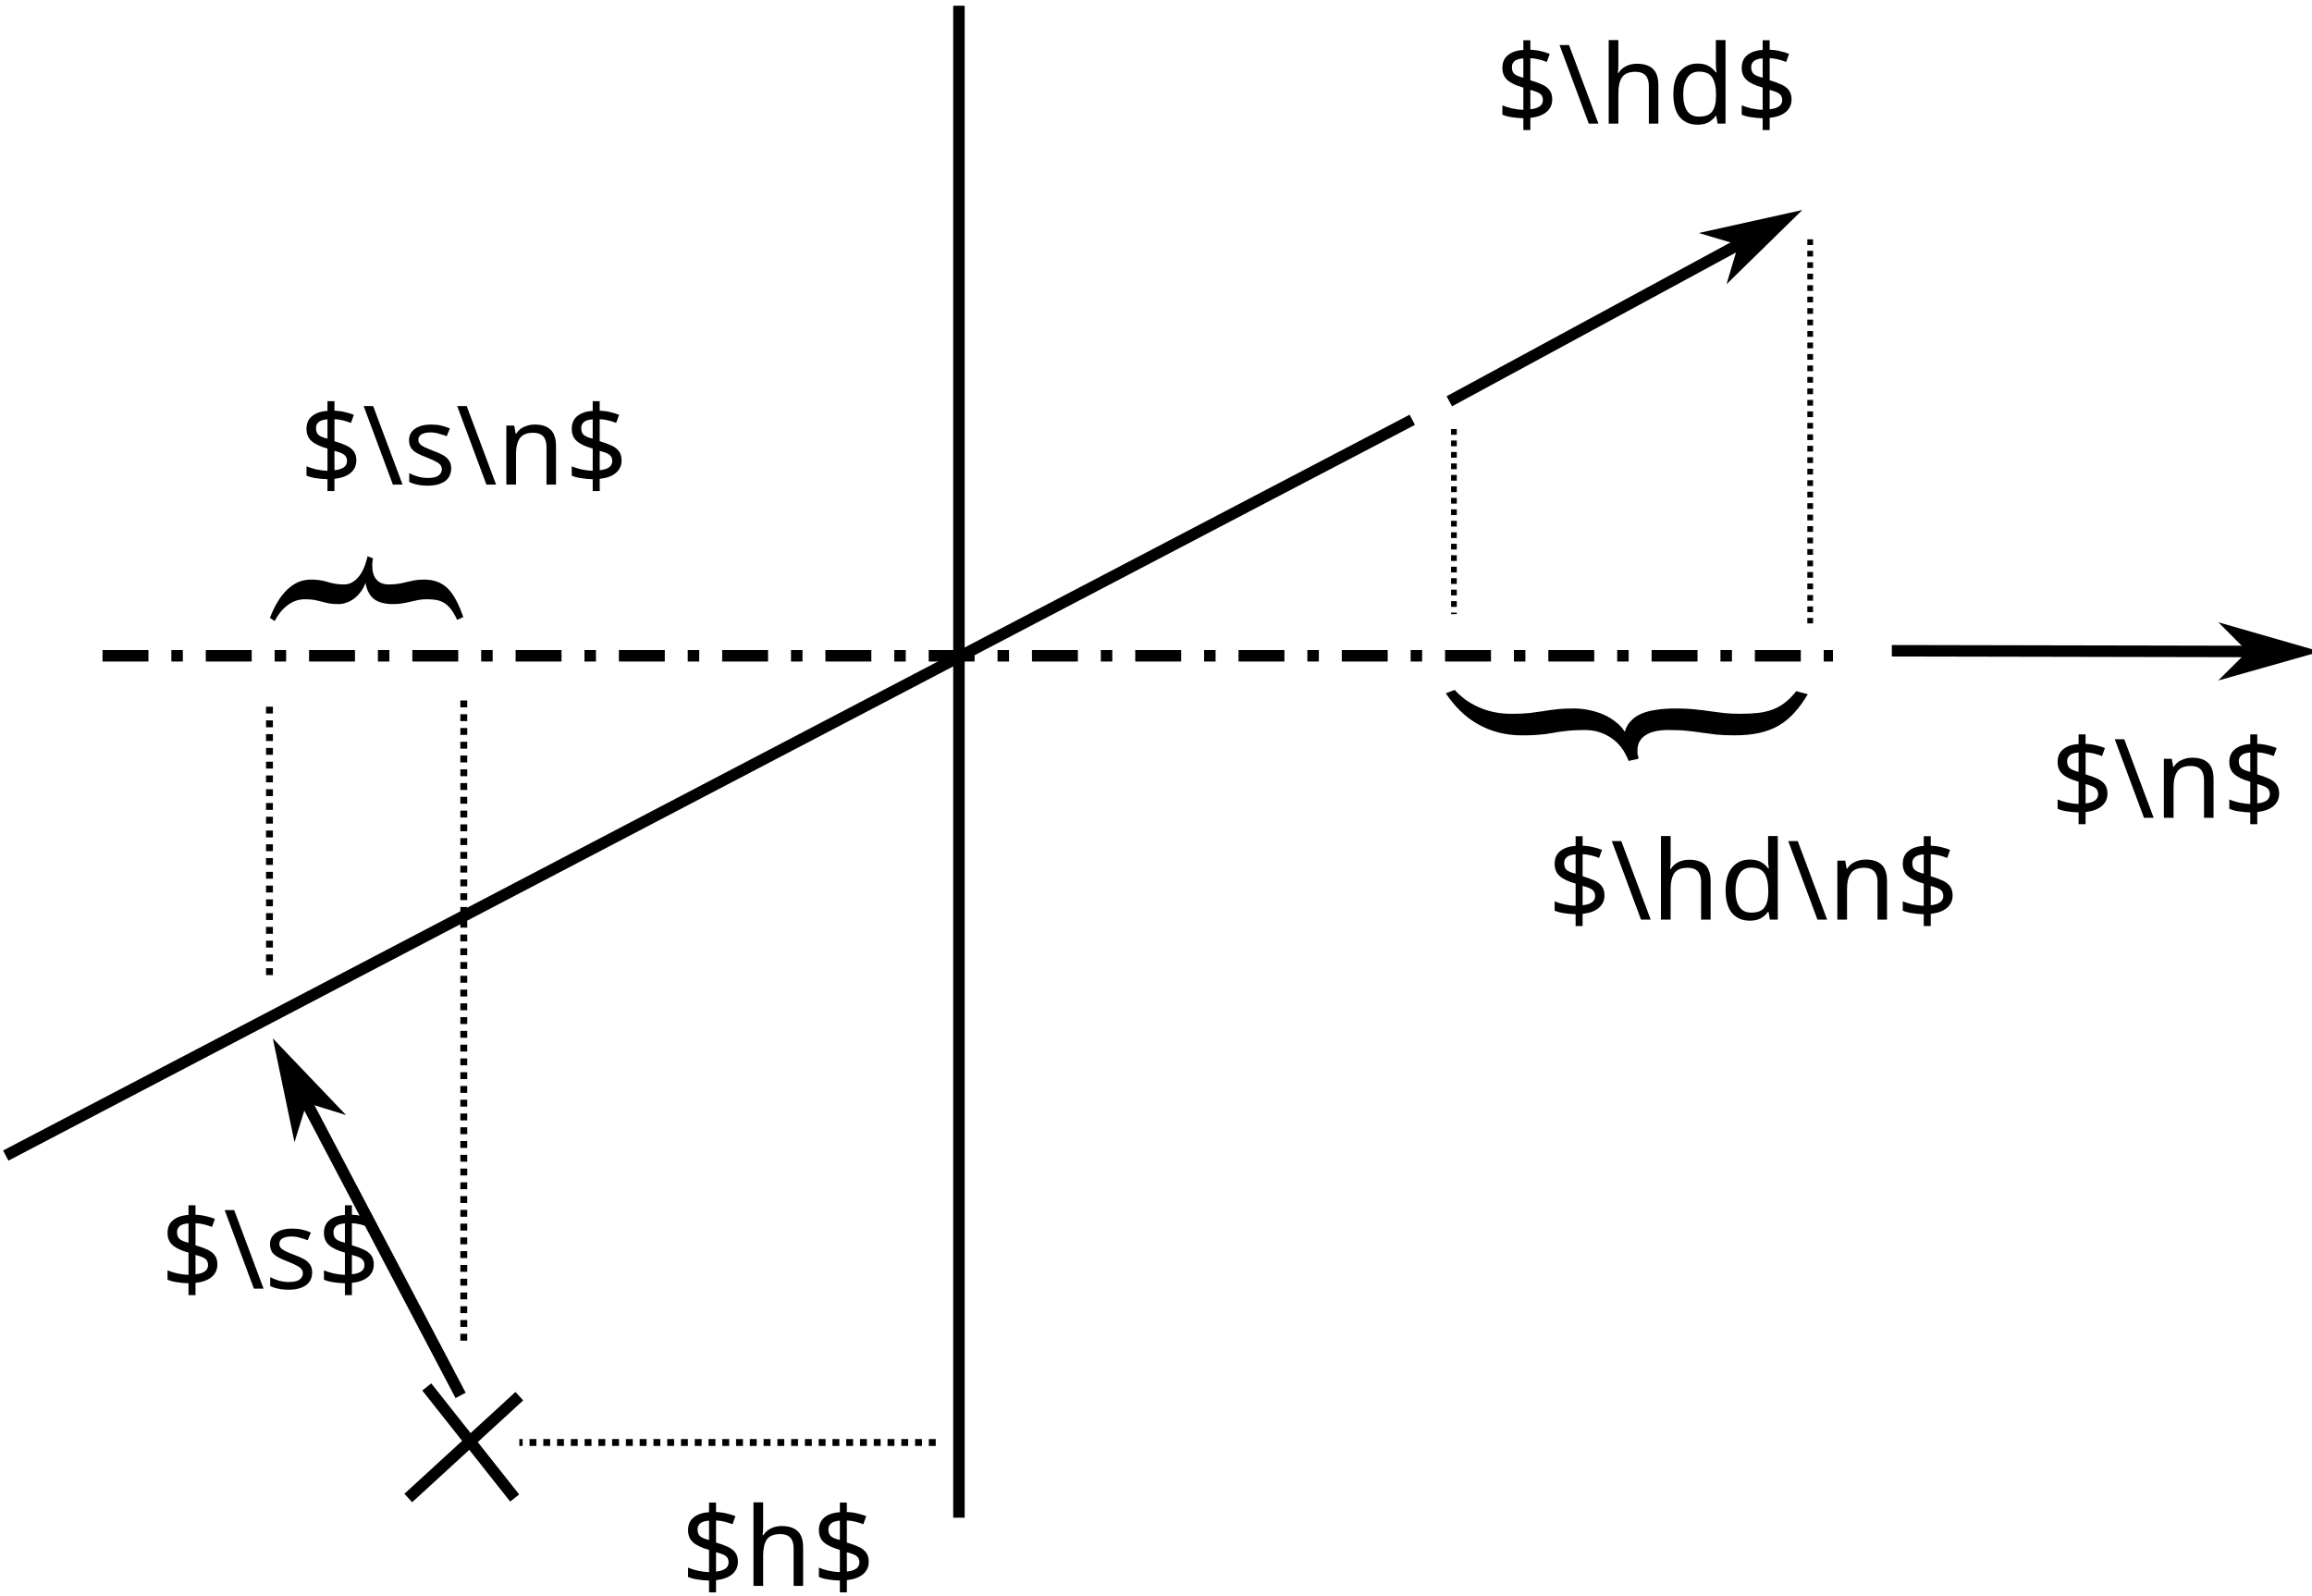
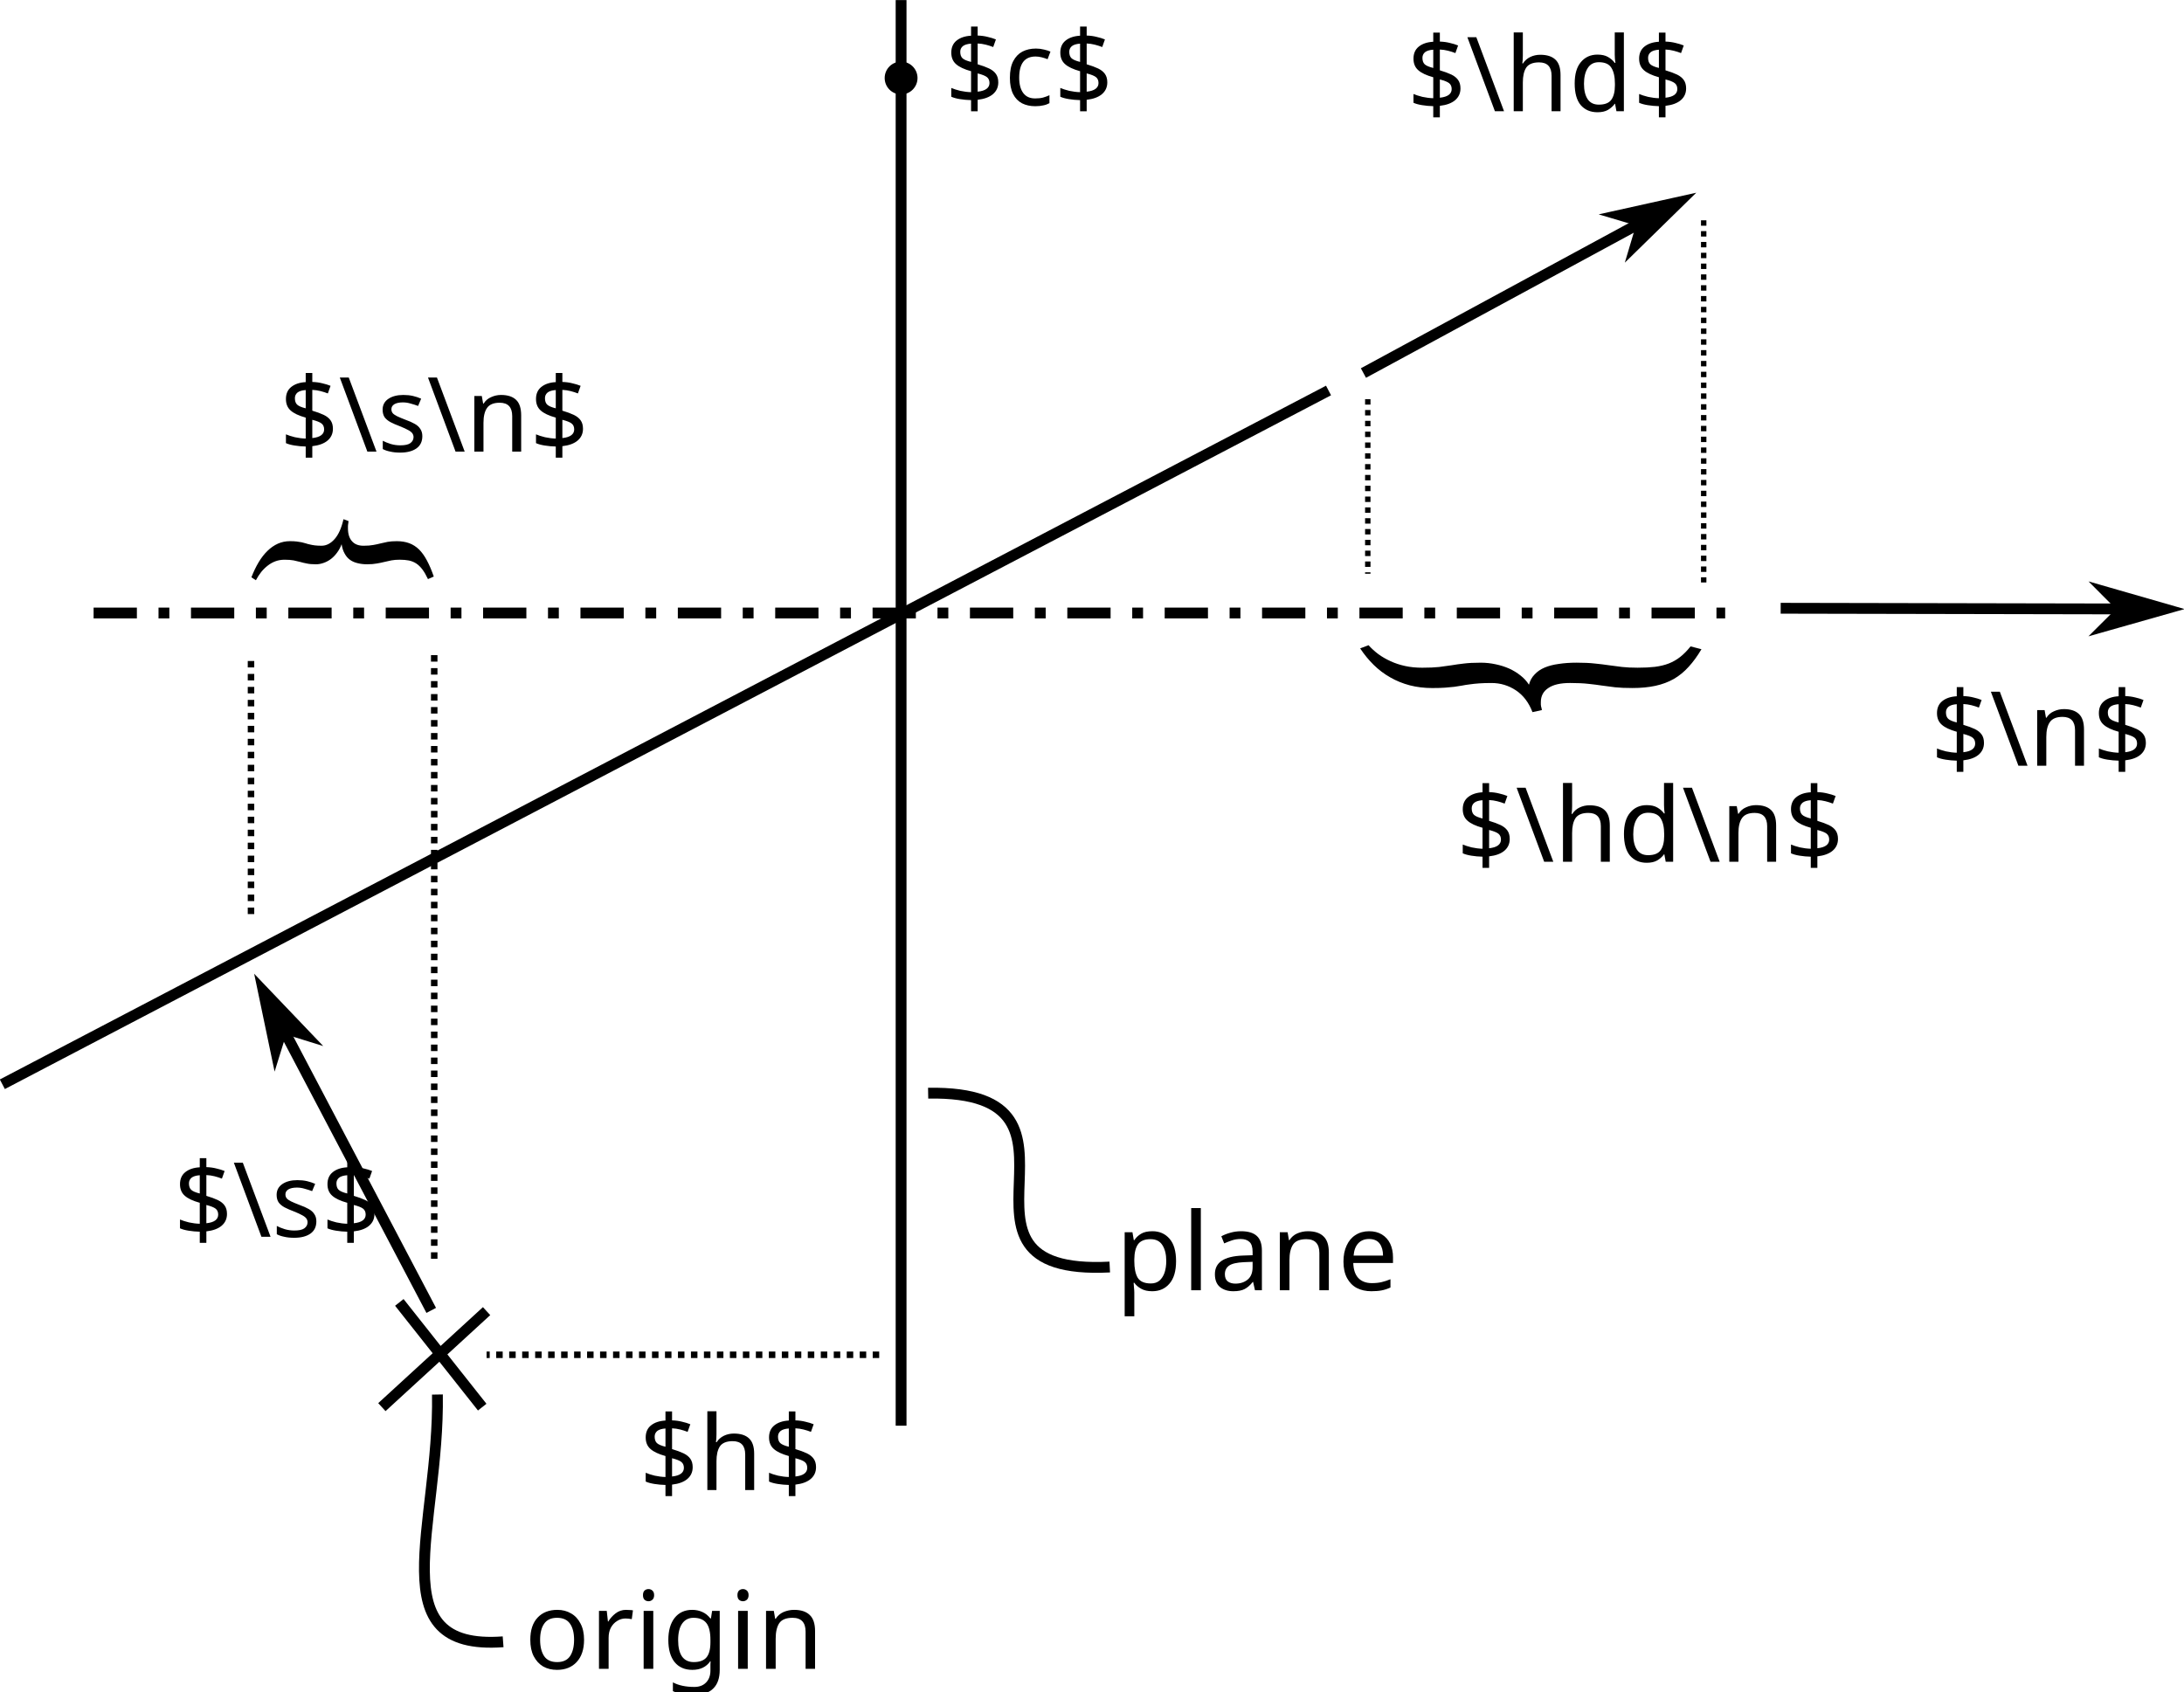
- <svg xmlns="http://www.w3.org/2000/svg" width="201.487" height="139.044" id="svg2" version="1.1">
+ <svg xmlns="http://www.w3.org/2000/svg" width="201.866" height="156.345" id="svg2" version="1.1">
  <defs id="defs4">
    <marker orient="auto" refY="0" refX="0" id="Arrow1Mend" style="overflow:visible">
      <path id="path3775" d="M 0,0 5,-5 -12.5,0 5,5 0,0 z" style="fill-rule:evenodd;stroke:#000000;stroke-width:1pt;marker-start:none" transform="matrix(-0.4,0,0,-0.4,-4,0)" />
    </marker>
  </defs>
-   <g id="layer1" transform="translate(-138.9667,-23.28881)">
+   <g id="layer1" transform="translate(-139.25,-23.78125)">
    <path style="fill:none;stroke:#000000;stroke-width:1px;stroke-linecap:butt;stroke-linejoin:miter;stroke-opacity:1" d="m 222.537,23.789 0,131.781" id="path2989" />
    <path style="fill:none;stroke:#000000;stroke-width:1;stroke-linecap:butt;stroke-linejoin:miter;stroke-miterlimit:4;stroke-opacity:1;stroke-dasharray:4, 2, 1, 2;stroke-dashoffset:0" d="m 147.902,80.447 150.804,0" id="path2991" />
    <path style="fill:none;stroke:#000000;stroke-width:1px;stroke-linecap:butt;stroke-linejoin:miter;stroke-opacity:1;marker-end:url(#Arrow1Mend)" d="M 139.467,124.008 262.045,59.877 m 3.226,-1.613 29.032,-15.73" id="path3761" />
    <g id="g4225" transform="matrix(1.596668,0,0,1.597142,-167.7867,-105.9529)">
      <path id="path4207" d="m 215.415,156.609 4.798,6.061" style="fill:none;stroke:#000000;stroke-width:0.626px;stroke-linecap:butt;stroke-linejoin:miter;stroke-opacity:1" />
      <path id="path4209" d="m 214.405,162.67 6.061,-5.556" style="fill:none;stroke:#000000;stroke-width:0.626px;stroke-linecap:butt;stroke-linejoin:miter;stroke-opacity:1" />
    </g>
    <path style="fill:none;stroke:#000000;stroke-width:0.6;stroke-linecap:butt;stroke-linejoin:miter;stroke-miterlimit:4;stroke-opacity:1;stroke-dasharray:0.6, 0.6;stroke-dashoffset:0" d="m 220.514,149.015 -36.29,0" id="path4211" />
    <text xml:space="preserve" style="font-size:9.581px;font-style:normal;font-variant:normal;font-weight:normal;font-stretch:normal;line-height:125%;letter-spacing:0px;word-spacing:0px;fill:#000000;fill-opacity:1;stroke:none;font-family:Gentium;-inkscape-font-specification:Gentium" x="241.517" y="160.284" id="text4213" transform="scale(0.9998517,1.000148)">
      <tspan id="tspan4215" x="241.517" y="160.284" />
    </text>
    <text xml:space="preserve" style="font-size:9.581px;font-style:normal;font-variant:normal;font-weight:normal;font-stretch:normal;line-height:125%;letter-spacing:0px;word-spacing:0px;fill:#000000;fill-opacity:1;stroke:none;font-family:Gentium;-inkscape-font-specification:Gentium" x="198.366" y="161.494" id="text4221" transform="scale(0.9998517,1.000148)">
      <tspan id="tspan4223" x="198.366" y="161.494">$h$</tspan>
    </text>
    <path style="fill:none;stroke:#000000;stroke-width:1px;stroke-linecap:butt;stroke-linejoin:miter;stroke-opacity:1;marker-end:url(#Arrow1Mend)" d="M 179.108,144.912 163.66,115.537" id="path4229" />
-     <text xml:space="preserve" style="font-size:9.581px;font-style:normal;font-variant:normal;font-weight:normal;font-stretch:normal;line-height:125%;letter-spacing:0px;word-spacing:0px;fill:#000000;fill-opacity:1;stroke:none;font-family:Gentium;-inkscape-font-specification:Gentium" x="152.995" y="135.586" id="text4413" transform="scale(0.9998516,1.000148)">
-       <tspan id="tspan4415" x="152.995" y="135.586">$\s$</tspan>
+     <text xml:space="preserve" style="font-size:9.581px;font-style:normal;font-variant:normal;font-weight:normal;font-stretch:normal;line-height:125%;letter-spacing:0px;word-spacing:0px;fill:#000000;fill-opacity:1;stroke:none;font-family:Gentium;-inkscape-font-specification:Gentium" x="155.317" y="138.086" id="text4413" transform="scale(0.9998516,1.000148)">
+       <tspan id="tspan4415" x="155.317" y="138.086">$\s$</tspan>
    </text>
-     <text xml:space="preserve" style="font-size:9.581px;font-style:normal;font-variant:normal;font-weight:normal;font-stretch:normal;line-height:125%;letter-spacing:0px;word-spacing:0px;fill:#000000;fill-opacity:1;stroke:none;font-family:Gentium;-inkscape-font-specification:Gentium" x="269.343" y="34.058" id="text4417" transform="scale(0.9998517,1.000148)">
+     <text xml:space="preserve" style="font-size:9.581px;font-style:normal;font-variant:normal;font-weight:normal;font-stretch:normal;line-height:125%;letter-spacing:0px;word-spacing:0px;fill:#000000;fill-opacity:1;stroke:none;font-family:Gentium;-inkscape-font-specification:Gentium" x="269.343" y="34.058" id="text4417" transform="scale(0.9998516,1.000148)">
      <tspan id="tspan4419" x="269.343" y="34.058">$\hd$</tspan>
    </text>
    <path style="fill:none;stroke:#000000;stroke-width:0.5;stroke-linecap:butt;stroke-linejoin:miter;stroke-miterlimit:4;stroke-opacity:1;stroke-dasharray:0.5, 0.5;stroke-dashoffset:0" d="m 265.674,60.683 0,16.134" id="path4421" />
    <path style="fill:none;stroke:#000000;stroke-width:0.5;stroke-linecap:butt;stroke-linejoin:miter;stroke-miterlimit:4;stroke-opacity:1;stroke-dasharray:0.5, 0.5;stroke-dashoffset:0" d="m 296.722,44.146 0,33.477" id="path4423" />
    <g transform="matrix(0,-1.323549,1.926718,0,-83.11056,-107.1629)" style="font-size:17.509px;font-style:normal;font-variant:normal;font-weight:normal;font-stretch:normal;line-height:125%;letter-spacing:0px;word-spacing:0px;fill:#000000;fill-opacity:1;stroke:none;font-family:Gentium;-inkscape-font-specification:Gentium" id="text4425">
      <path d="m -143.995,181.061 c -0.222,0.137 -0.43,0.294 -0.624,0.47 -0.188,0.177 -0.353,0.373 -0.496,0.59 -0.142,0.211 -0.254,0.442 -0.333,0.693 -0.08,0.251 -0.12,0.524 -0.12,0.821 0,0.331 0.017,0.601 0.051,0.812 0.04,0.211 0.08,0.41 0.12,0.598 0.046,0.182 0.086,0.379 0.12,0.59 0.04,0.211 0.06,0.482 0.06,0.812 0,0.239 -0.037,0.476 -0.111,0.71 -0.068,0.228 -0.168,0.445 -0.299,0.65 -0.131,0.199 -0.294,0.382 -0.487,0.547 -0.188,0.165 -0.402,0.299 -0.641,0.402 0.285,0.051 0.524,0.142 0.718,0.274 0.199,0.125 0.359,0.285 0.479,0.479 0.12,0.194 0.205,0.422 0.256,0.684 0.057,0.256 0.086,0.541 0.086,0.855 0,0.342 -0.02,0.633 -0.06,0.872 -0.034,0.239 -0.074,0.465 -0.12,0.675 -0.04,0.211 -0.08,0.422 -0.12,0.633 -0.034,0.211 -0.051,0.459 -0.051,0.744 0,0.313 0.02,0.59 0.06,0.829 0.046,0.245 0.123,0.465 0.231,0.658 0.114,0.199 0.265,0.382 0.453,0.547 0.194,0.171 0.442,0.339 0.744,0.504 l -0.197,0.522 c -0.479,-0.194 -0.889,-0.399 -1.231,-0.616 -0.342,-0.211 -0.624,-0.447 -0.846,-0.71 -0.217,-0.262 -0.376,-0.556 -0.479,-0.881 -0.103,-0.325 -0.154,-0.693 -0.154,-1.103 -1e-5,-0.336 0.017,-0.613 0.051,-0.829 0.04,-0.222 0.08,-0.433 0.12,-0.633 0.046,-0.205 0.086,-0.422 0.12,-0.65 0.04,-0.234 0.06,-0.527 0.06,-0.881 -1e-5,-0.462 -0.117,-0.809 -0.351,-1.043 -0.228,-0.239 -0.556,-0.359 -0.983,-0.359 -0.08,0 -0.14,0 -0.18,0 -0.034,0 -0.066,0.003 -0.094,0.009 -0.029,0 -0.063,0.006 -0.103,0.017 -0.034,0.006 -0.094,0.014 -0.18,0.026 l -0.145,-0.453 c 0.673,-0.177 1.18,-0.442 1.522,-0.795 0.342,-0.353 0.513,-0.744 0.513,-1.171 -1e-5,-0.228 -0.009,-0.425 -0.026,-0.59 -0.017,-0.165 -0.04,-0.313 -0.068,-0.445 -0.023,-0.137 -0.051,-0.262 -0.086,-0.376 -0.029,-0.12 -0.057,-0.245 -0.086,-0.376 -0.023,-0.131 -0.043,-0.279 -0.06,-0.445 -0.017,-0.171 -0.026,-0.373 -0.026,-0.607 -1e-5,-0.382 0.063,-0.741 0.188,-1.077 0.131,-0.342 0.316,-0.655 0.556,-0.94 0.239,-0.291 0.53,-0.556 0.872,-0.795 0.342,-0.239 0.727,-0.456 1.154,-0.65 l 0.222,0.402 0,0" id="path4430" />
    </g>
    <text xml:space="preserve" style="font-size:9.581px;font-style:normal;font-variant:normal;font-weight:normal;font-stretch:normal;line-height:125%;letter-spacing:0px;word-spacing:0px;fill:#000000;fill-opacity:1;stroke:none;font-family:Gentium;-inkscape-font-specification:Gentium" x="273.898" y="103.426" id="text4432" transform="scale(0.9998516,1.000148)">
      <tspan id="tspan4434" x="273.898" y="103.426">$\hd\n$</tspan>
    </text>
    <path style="fill:none;stroke:#000000;stroke-width:1px;stroke-linecap:butt;stroke-linejoin:miter;stroke-opacity:1;marker-end:url(#Arrow1Mend)" d="m 303.837,80.008 35.366,0.07" id="path4436" />
    <text xml:space="preserve" style="font-size:9.581px;font-style:normal;font-variant:normal;font-weight:normal;font-stretch:normal;line-height:125%;letter-spacing:0px;word-spacing:0px;fill:#000000;fill-opacity:1;stroke:none;font-family:Gentium;-inkscape-font-specification:Gentium" x="317.737" y="94.55" id="text4620" transform="scale(0.9998517,1.000148)">
      <tspan id="tspan4622" x="317.737" y="94.55">$\n$</tspan>
    </text>
    <path style="fill:none;stroke:#000000;stroke-width:0.6;stroke-linecap:butt;stroke-linejoin:miter;stroke-miterlimit:4;stroke-opacity:1;stroke-dasharray:0.6, 0.6;stroke-dashoffset:0" d="m 179.385,140.141 0,-56.146" id="path4624" />
    <path style="fill:none;stroke:#000000;stroke-width:0.6;stroke-linecap:butt;stroke-linejoin:miter;stroke-miterlimit:4;stroke-opacity:1;stroke-dasharray:0.6, 0.6;stroke-dashoffset:0" d="m 162.45,108.277 0,-23.394" id="path4626" />
    <path style="font-size:17.509px;font-style:normal;font-variant:normal;font-weight:normal;font-stretch:normal;line-height:125%;letter-spacing:0px;word-spacing:0px;fill:#000000;fill-opacity:1;stroke:none;font-family:Gentium;-inkscape-font-specification:Gentium" d="m 162.903,77.418 c 0.141,-0.268 0.302,-0.519 0.484,-0.753 0.182,-0.227 0.384,-0.426 0.607,-0.598 0.217,-0.172 0.455,-0.306 0.713,-0.402 0.258,-0.096 0.54,-0.144 0.845,-0.144 0.34,0 0.619,0.021 0.836,0.062 0.217,0.048 0.423,0.096 0.616,0.144 0.188,0.055 0.39,0.103 0.607,0.144 0.217,0.048 0.496,0.072 0.836,0.072 0.246,0 0.49,-0.045 0.731,-0.134 0.235,-0.082 0.458,-0.203 0.669,-0.361 0.205,-0.158 0.393,-0.354 0.563,-0.588 0.17,-0.227 0.308,-0.485 0.414,-0.773 0.053,0.344 0.147,0.632 0.282,0.866 0.129,0.241 0.293,0.433 0.493,0.577 0.2,0.144 0.434,0.247 0.704,0.309 0.264,0.069 0.558,0.103 0.88,0.103 0.352,0 0.651,-0.024 0.898,-0.072 0.246,-0.041 0.478,-0.089 0.695,-0.144 0.217,-0.048 0.434,-0.096 0.651,-0.144 0.217,-0.041 0.472,-0.062 0.766,-0.062 0.323,0 0.607,0.024 0.854,0.072 0.252,0.055 0.478,0.148 0.678,0.278 0.205,0.137 0.393,0.32 0.563,0.546 0.176,0.234 0.349,0.533 0.519,0.897 l 0.537,-0.237 c -0.2,-0.577 -0.411,-1.072 -0.634,-1.485 -0.217,-0.412 -0.461,-0.753 -0.731,-1.021 -0.27,-0.261 -0.572,-0.454 -0.907,-0.577 -0.335,-0.124 -0.713,-0.186 -1.136,-0.186 -0.346,-1.6e-5 -0.631,0.021 -0.854,0.062 -0.229,0.048 -0.446,0.096 -0.651,0.144 -0.211,0.055 -0.434,0.103 -0.669,0.144 -0.241,0.048 -0.543,0.072 -0.907,0.072 -0.475,-1.6e-5 -0.833,-0.141 -1.074,-0.423 -0.246,-0.275 -0.37,-0.67 -0.37,-1.186 0,-0.096 0,-0.168 0,-0.217 0,-0.041 0.003,-0.079 0.01,-0.113 0,-0.034 0.006,-0.076 0.018,-0.124 0.006,-0.041 0.014,-0.113 0.026,-0.217 l -0.467,-0.175 c -0.182,0.811 -0.455,1.423 -0.819,1.835 -0.364,0.412 -0.766,0.619 -1.206,0.619 -0.235,-1.6e-5 -0.437,-0.01 -0.607,-0.031 -0.17,-0.021 -0.323,-0.048 -0.458,-0.082 -0.141,-0.027 -0.27,-0.062 -0.387,-0.103 -0.123,-0.034 -0.252,-0.069 -0.387,-0.103 -0.135,-0.027 -0.288,-0.052 -0.458,-0.072 -0.176,-0.021 -0.384,-0.031 -0.625,-0.031 -0.393,0 -0.763,0.076 -1.109,0.227 -0.352,0.158 -0.675,0.381 -0.968,0.67 -0.299,0.289 -0.572,0.639 -0.819,1.052 -0.246,0.412 -0.469,0.876 -0.669,1.392 l 0.414,0.268 0,0" id="path4430-4" />
    <text xml:space="preserve" style="font-size:9.581px;font-style:normal;font-variant:normal;font-weight:normal;font-stretch:normal;line-height:125%;letter-spacing:0px;word-spacing:0px;fill:#000000;fill-opacity:1;stroke:none;font-family:Gentium;-inkscape-font-specification:Gentium" x="165.11" y="65.514" id="text4646" transform="scale(0.9998516,1.000148)">
      <tspan id="tspan4648" x="165.11" y="65.514">$\s\n$</tspan>
    </text>
+     <path style="fill:#000000;fill-opacity:1;fill-rule:nonzero;stroke:none" id="path3014" d="m 86.786,6.901 c 0,1.282 -1.039,2.321 -2.321,2.321 -1.282,0 -2.321,-1.039 -2.321,-2.321 0,-1.282 1.039,-2.321 2.321,-2.321 1.263,0 2.294,1.009 2.321,2.271" transform="matrix(0.6538462,0,0,0.6538462,167.3107,26.48107)" />
+     <text xml:space="preserve" style="font-size:10px;font-style:normal;font-weight:normal;line-height:125%;letter-spacing:0px;word-spacing:0px;fill:#000000;fill-opacity:1;stroke:none;font-family:Sans;-inkscape-font-specification:Sans" x="96.25" y="10.115" id="text3016" transform="translate(138.9667,23.28881)">
+       <tspan id="tspan3018" x="96.25" y="10.115" />
+     </text>
+     <text xml:space="preserve" style="font-size:9.581px;font-style:normal;font-variant:normal;font-weight:normal;font-stretch:normal;line-height:125%;letter-spacing:0px;word-spacing:0px;fill:#000000;fill-opacity:1;stroke:none;font-family:Gentium;-inkscape-font-specification:Gentium" x="226.616" y="33.501" id="text4417-3" transform="scale(0.9998516,1.000148)">
+       <tspan id="tspan4419-2" x="226.616" y="33.501">$c$</tspan>
+     </text>
+     <text xml:space="preserve" style="font-size:10px;font-style:normal;font-weight:normal;line-height:125%;letter-spacing:0px;word-spacing:0px;fill:#000000;fill-opacity:1;stroke:none;font-family:Sans;-inkscape-font-specification:Sans" x="242.36" y="143.047" id="text3041">
+       <tspan id="tspan3043" x="242.36" y="143.047">plane</tspan>
+     </text>
+     <text xml:space="preserve" style="font-size:10px;font-style:normal;font-weight:normal;line-height:125%;letter-spacing:0px;word-spacing:0px;fill:#000000;fill-opacity:1;stroke:none;font-family:Sans;-inkscape-font-specification:Sans" x="187.717" y="178.047" id="text3045">
+       <tspan id="tspan3047" x="187.717" y="178.047">origin</tspan>
+     </text>
+     <path style="fill:none;stroke:#000000;stroke-width:1px;stroke-linecap:butt;stroke-linejoin:miter;stroke-opacity:1" d="m 86.071,101.544 c 17.41,-0.303 -0.554,16.96 16.786,16.071" id="path3049" transform="translate(138.9667,23.28881)" />
+     <path style="fill:none;stroke:#000000;stroke-width:1px;stroke-linecap:butt;stroke-linejoin:miter;stroke-opacity:1" d="m 179.681,152.689 c 0.198,12.212 -5.428,23.713 6.071,22.857" id="path3051" />
  </g>
</svg>
